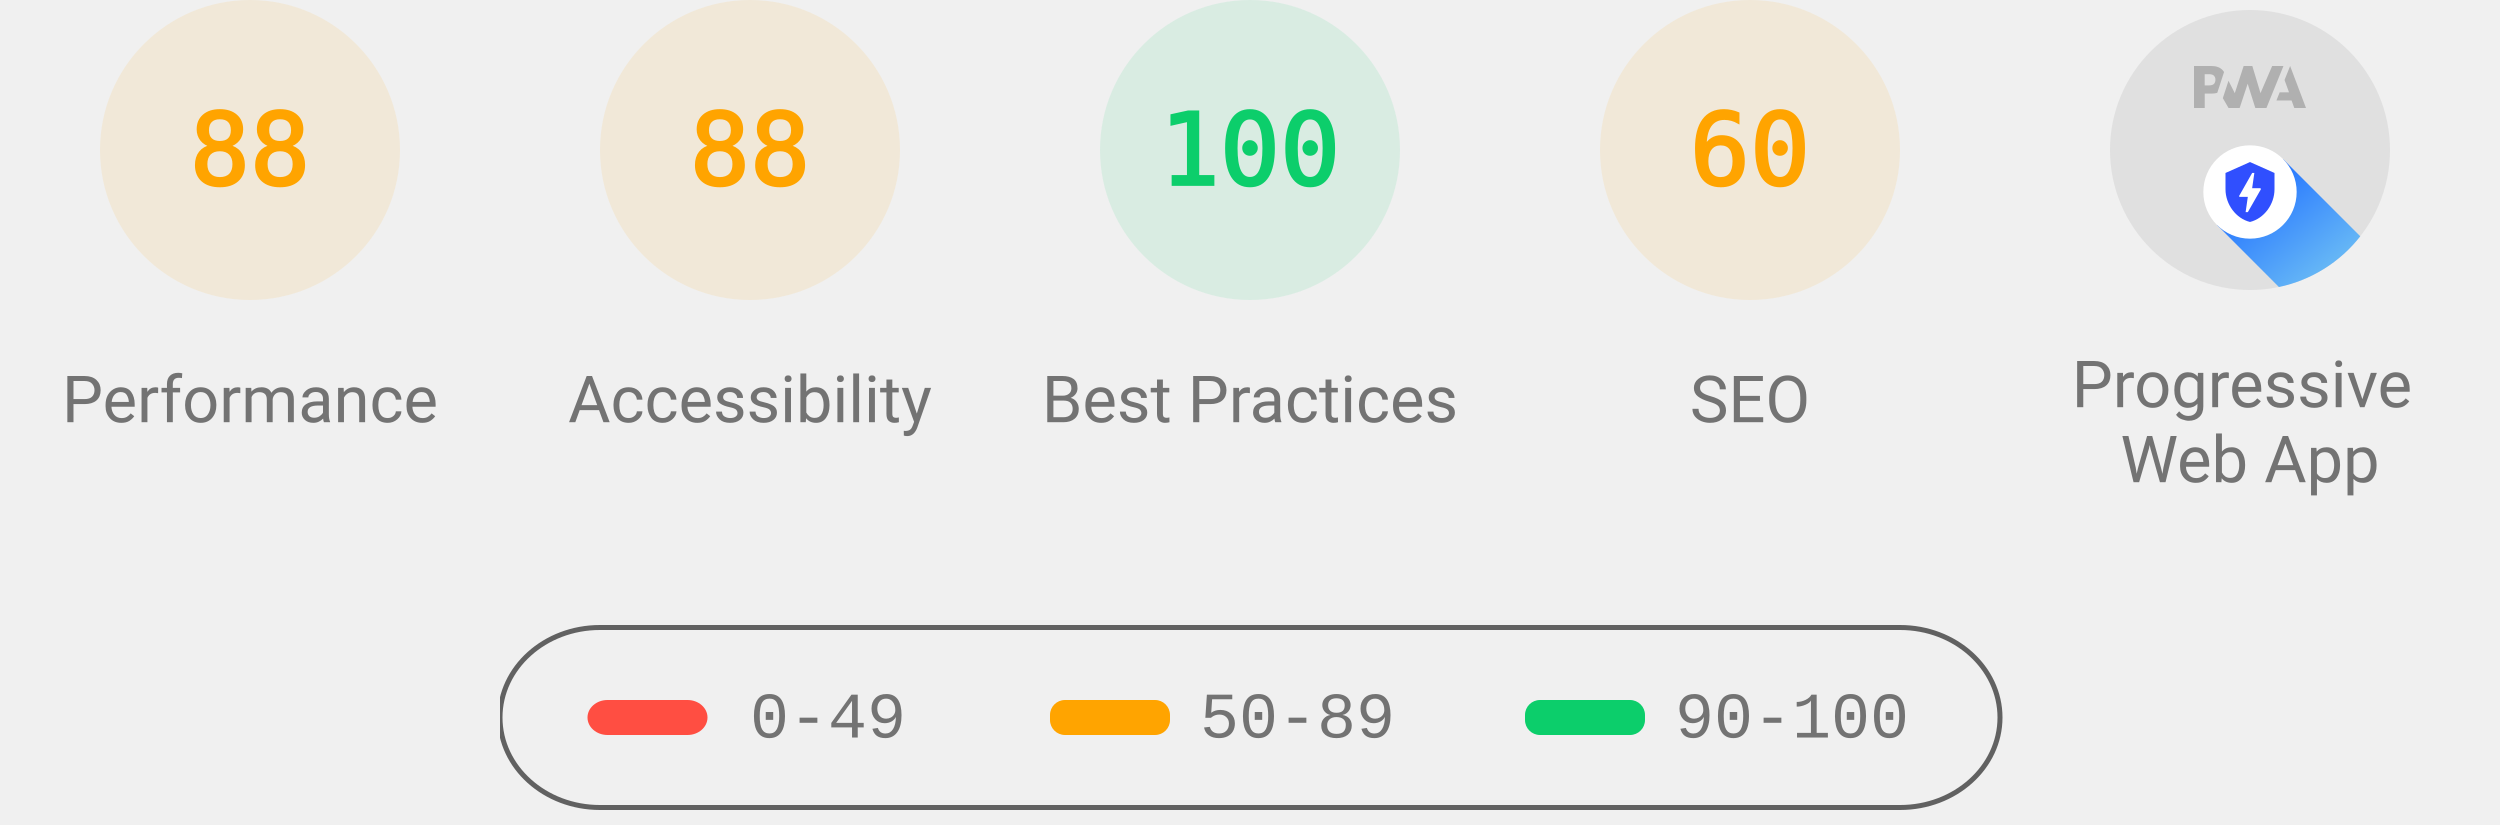
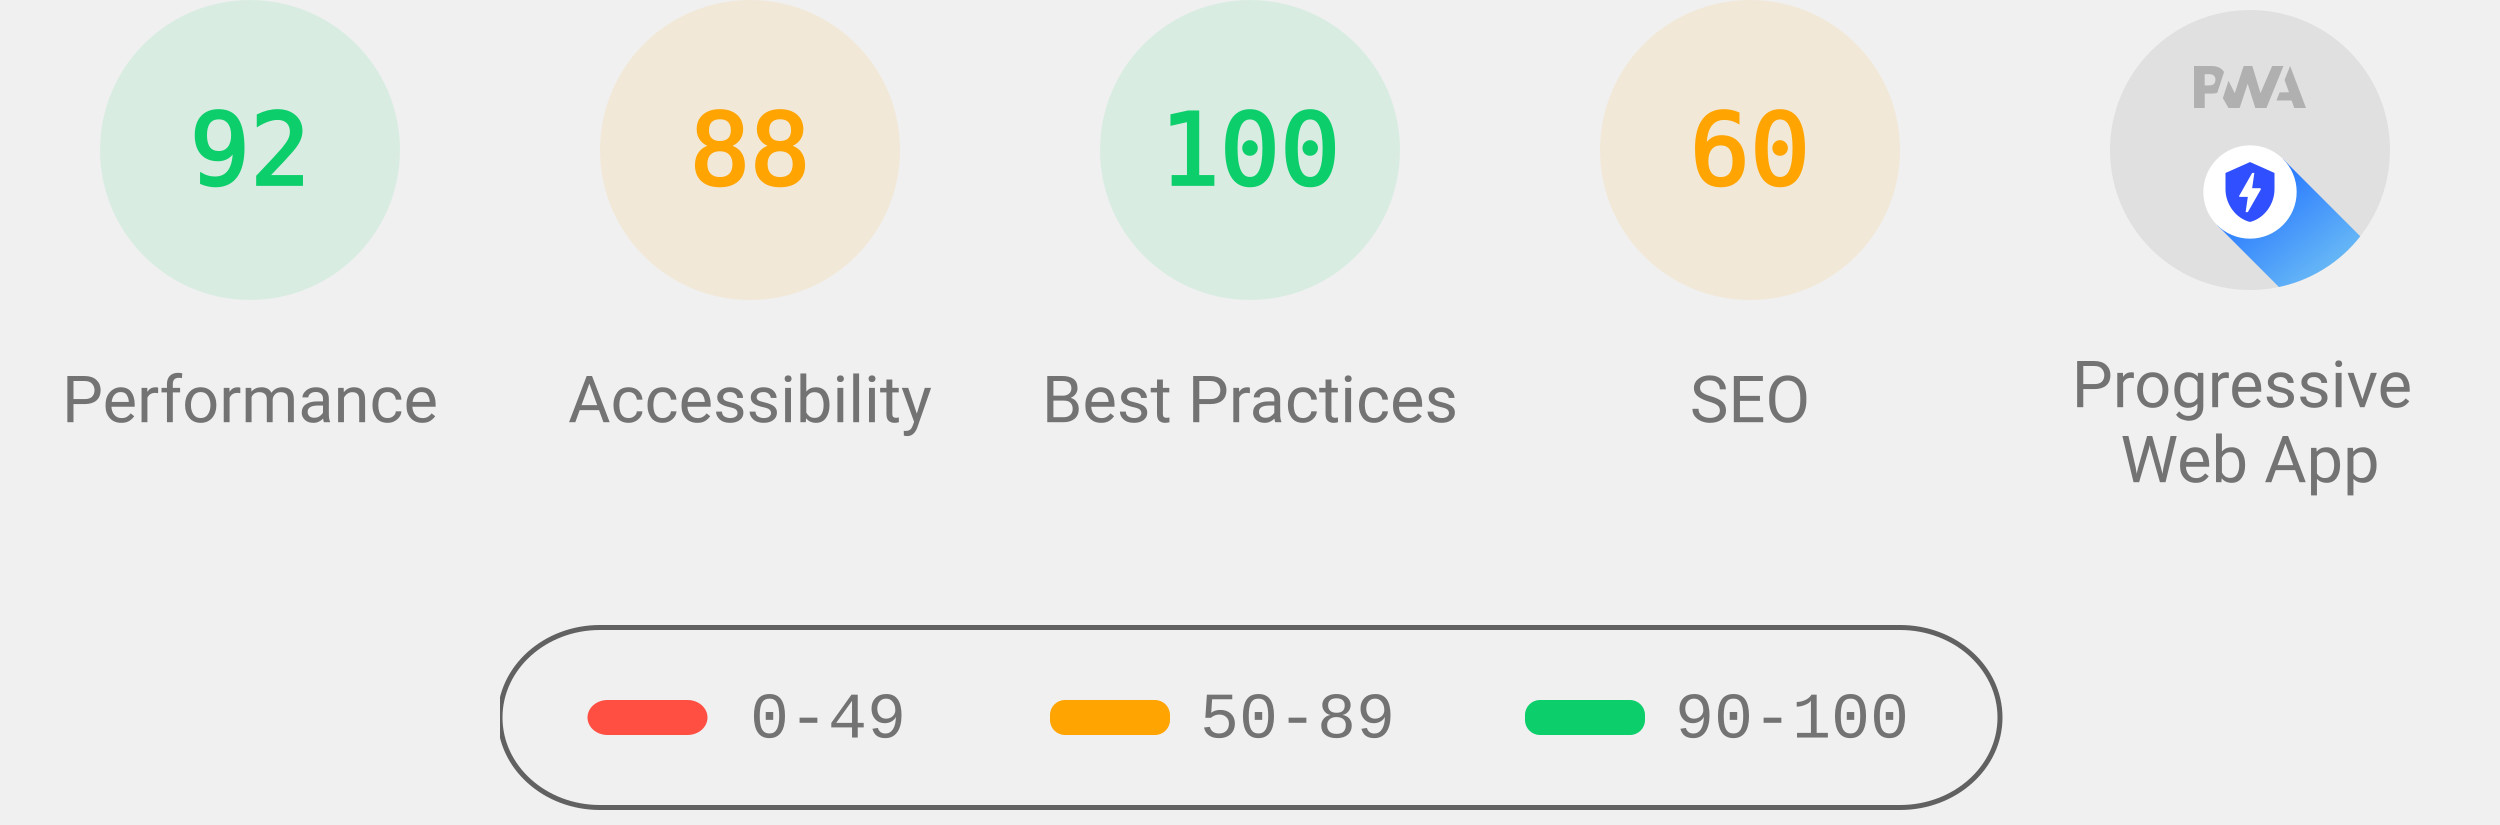
<svg xmlns="http://www.w3.org/2000/svg" class="theme--agnostic" fill="none" width="1000" height="330">
  <style>
			.gauge-base {
				opacity: 0.1
			}

			.gauge-arc {
				fill: none;
				animation-delay: 250ms;
				stroke-linecap: round;
				transform: rotate(-90deg);
				transform-origin: 100px 60px;
				animation: load-gauge 1s ease forwards
			}

			.guage-text {
				font-size: 40px;
				font-family: monospace;
				text-align: center
			}

			.guage-red {
				color: #ff4e42;
				fill: #ff4e42;
				stroke: #ff4e42
			}
			.guage-orange {
				color: #ffa400;
				fill: #ffa400;
				stroke: #ffa400
			}
			.guage-green {
				color: #0cce6b;
				fill: #0cce6b;
				stroke: #0cce6b
			}
			.theme--agnostic .guage-undefined {
				color: #5c5c5c;
				fill: #5c5c5c;
				stroke: #5c5c5c
			}
			.theme--light .guage-undefined {
				color: #1e1e1e;
				fill: #1e1e1e;
				stroke: #1e1e1e
			}
			.theme--dark .guage-undefined {
				color: #f5f5f5;
				fill: #f5f5f5;
				stroke: #f5f5f5
			}

			.guage-title {
				stroke: none;
				font-size: 26px;
				line-height: 26px;
				font-family: Roboto, Halvetica, Arial, sans-serif
			}
			.metric.guage-title {
				font-family: 'Courier New', Courier, monospace
			}
			.theme--agnostic .guage-title {
				color: #737373;
				fill: #737373
			}
			.theme--light .guage-title {
				color: #212121;
				fill: #212121
			}
			.theme--dark .guage-title {
				color: #f5f5f5;
				fill: #f5f5f5
			}

			@keyframes load-gauge {
				from {
					stroke-dasharray: 0 352.858
				}
			}
			.lh-gauge--pwa__disc {
				fill: #e0e0e0
			}
			.lh-gauge--pwa__logo {
				position: relative;
				fill: #b0b0b0
			}
			.lh-gauge--pwa__invisible {
				display: none
			}
			.lh-gauge--pwa__visible {
				display: inline
			}
			.guage-invisible {
				display: none
			}
			.lh-gauge--pwa__logo--primary-color {
				fill: #304ffe
			}
			.theme--agnostic .lh-gauge--pwa__logo--secondary-color {
				fill: #787878
			}
			.theme--light .lh-gauge--pwa__logo--secondary-color {
				fill: #3d3d3d
			}
			.theme--dark .lh-gauge--pwa__logo--secondary-color {
				fill: #d8b6b6
			}
			.theme--light #svg_2 {
				stroke: #00000022
			}
			.theme--agnostic #svg_2 {
				stroke: #616161
			}
			.theme--light #svg_2 {
				stroke: #00000022
			}
			.theme--dark #svg_2 {
				stroke: #f5f5f566
			}
		</style>
-   <svg class="guage-div guage-perf guage-orange" viewBox="0 0 200 200" width="200" height="200" x="0" y="0">
-     <circle class="gauge-base" r="56" cx="100" cy="60" stroke-width="8" />
-     <circle class="gauge-arc guage-arc-1" r="56" cx="100" cy="60" stroke-width="8" style="stroke-dasharray: 309.635, 351.858;" />
-     <text class="guage-text" x="100px" y="60px" alignment-baseline="central" dominant-baseline="central" text-anchor="middle">88</text>
+   <svg class="guage-div guage-perf guage-green" viewBox="0 0 200 200" width="200" height="200" x="0" y="0">
+     <circle class="gauge-base" r="56" cx="100" cy="60" stroke-width="8" />
+     <circle class="gauge-arc guage-arc-1" r="56" cx="100" cy="60" stroke-width="8" style="stroke-dasharray: 323.709, 351.858;" />
+     <text class="guage-text" x="100px" y="60px" alignment-baseline="central" dominant-baseline="central" text-anchor="middle">92</text>
    <text class="guage-title" x="100px" y="160px" alignment-baseline="central" dominant-baseline="central" text-anchor="middle">Performance</text>
  </svg>,<svg class="guage-div guage-perf guage-orange" viewBox="0 0 200 200" width="200" height="200" x="200" y="0">
    <circle class="gauge-base" r="56" cx="100" cy="60" stroke-width="8" />
    <circle class="gauge-arc guage-arc-1" r="56" cx="100" cy="60" stroke-width="8" style="stroke-dasharray: 309.635, 351.858;" />
    <text class="guage-text" x="100px" y="60px" alignment-baseline="central" dominant-baseline="central" text-anchor="middle">88</text>
    <text class="guage-title" x="100px" y="160px" alignment-baseline="central" dominant-baseline="central" text-anchor="middle">Accessibility</text>
  </svg>,<svg class="guage-div guage-perf guage-green" viewBox="0 0 200 200" width="200" height="200" x="400" y="0">
    <circle class="gauge-base" r="56" cx="100" cy="60" stroke-width="8" />
    <circle class="gauge-arc guage-arc-1" r="56" cx="100" cy="60" stroke-width="8" style="stroke-dasharray: 351.858, 351.858;" />
    <text class="guage-text" x="100px" y="60px" alignment-baseline="central" dominant-baseline="central" text-anchor="middle">100</text>
    <text class="guage-title" x="100px" y="160px" alignment-baseline="central" dominant-baseline="central" text-anchor="middle">Best Practices</text>
  </svg>,<svg class="guage-div guage-perf guage-orange" viewBox="0 0 200 200" width="200" height="200" x="600" y="0">
    <circle class="gauge-base" r="56" cx="100" cy="60" stroke-width="8" />
    <circle class="gauge-arc guage-arc-1" r="56" cx="100" cy="60" stroke-width="8" style="stroke-dasharray: 211.115, 351.858;" />
    <text class="guage-text" x="100px" y="60px" alignment-baseline="central" dominant-baseline="central" text-anchor="middle">60</text>
    <text class="guage-title" x="100px" y="160px" alignment-baseline="central" dominant-baseline="central" text-anchor="middle">SEO</text>
  </svg>,<svg class="guage-div guage-pwa" viewBox="0 0 200 200" width="200" height="200" x="800" y="0">
    <svg viewBox="0 0 60 60" width="112" height="112" x="44" y="4">
      <defs>
        <linearGradient id="lh-gauge--pwa__check-circle__gradient-0" x1="50%" y1="0%" x2="50%" y2="100%">
          <stop stop-color="#00C852" offset="0%" />
          <stop stop-color="#009688" offset="100%" />
        </linearGradient>
        <linearGradient id="lh-gauge--pwa__installable__shadow-gradient-0" x1="76.056%" x2="24.111%" y1="82.995%" y2="24.735%">
          <stop stop-color="#A5D6A7" offset="0%" />
          <stop stop-color="#80CBC4" offset="100%" />
        </linearGradient>
        <linearGradient id="lh-gauge--pwa__fast-reliable__shadow-gradient-0" x1="76.056%" y1="82.995%" x2="25.678%" y2="26.493%">
          <stop stop-color="#64B5F6" offset="0%" />
          <stop stop-color="#2979FF" offset="100%" />
        </linearGradient>
        <g id="lh-gauge--pwa__fast-reliable-badge-0">
          <circle fill="#FFFFFF" cx="10" cy="10" r="10" />
          <path fill="#304FFE" d="M10 3.58l5.25 2.34v3.5c0 3.23-2.24 6.26-5.25 7-3.01-.74-5.25-3.77-5.25-7v-3.5L10 3.58zm-.47 10.74l2.76-4.83.03-.07c.04-.08 0-.24-.22-.24h-1.64l.47-3.26h-.47l-2.7 4.77c-.02.01.05-.1-.04.05-.09.16-.1.31.18.31h1.63l-.47 3.27h.47z" />
        </g>
        <g id="lh-gauge--pwa__installable-badge-0">
          <circle fill="#FFFFFF" cx="10" cy="10" r="10" />
          <path fill="#009688" d="M10 4.167A5.835 5.835 0 0 0 4.167 10 5.835 5.835 0 0 0 10 15.833 5.835 5.835 0 0 0 15.833 10 5.835 5.835 0 0 0 10 4.167zm2.917 6.416h-2.334v2.334H9.417v-2.334H7.083V9.417h2.334V7.083h1.166v2.334h2.334v1.166z" />
        </g>
      </defs>
      <g stroke="none" fill-rule="nonzero">
        <circle class="lh-gauge--pwa__disc" cx="30" cy="30" r="30" />
        <g class="lh-gauge--pwa__logo">
          <path d="M35.66 19.39l.7-1.75h2L37.4 15 38.6 12l3.4 9h-2.51l-.58-1.61z" />
          <path d="M33.52 21l3.65-9h-2.42l-2.5 5.82L30.5 12h-1.86l-1.9 5.82-1.35-2.65-1.21 3.72L25.4 21h2.38l1.72-5.2 1.64 5.2z" />
          <path fill-rule="nonzero" d="M20.3 17.91h1.48c.45 0 .85-.05 1.2-.15l.39-1.18 1.07-3.3a2.64 2.64 0 0 0-.28-.37c-.55-.6-1.36-.91-2.42-.91H18v9h2.3V17.9zm1.96-3.84c.22.22.33.5.33.87 0 .36-.1.65-.29.87-.2.23-.59.35-1.15.35h-.86v-2.41h.87c.52 0 .89.1 1.1.32z" />
        </g>
        <rect class="lh-gauge--pwa__component lh-gauge--pwa__na-line lh-gauge--pwa__invisible" fill="#FFFFFF" x="20" y="32" width="20" height="4" rx="2" />
        <g class="lh-gauge--pwa__component lh-gauge--pwa__fast-reliable-badge lh-gauge--pwa__visible" transform="translate(20, 29)">
          <path fill="url(#lh-gauge--pwa__fast-reliable__shadow-gradient-0)" d="M33.63 19.49A30 30 0 0 1 16.2 30.36L3 17.14 17.14 3l16.49 16.49z" />
          <use href="#lh-gauge--pwa__fast-reliable-badge-0" />
        </g>
        <g class="lh-gauge--pwa__component lh-gauge--pwa__installable-badge lh-gauge--pwa__invisible" transform="translate(20, 29)">
          <path fill="url(#lh-gauge--pwa__installable__shadow-gradient-0)" d="M33.629 19.487c-4.272 5.453-10.391 9.39-17.415 10.869L3 17.142 17.142 3 33.63 19.487z" />
          <use href="#lh-gauge--pwa__installable-badge-0" />
        </g>
        <g class="lh-gauge--pwa__component lh-gauge--pwa__fast-reliable-installable-badges lh-gauge--pwa__invisible">
          <g transform="translate(8, 29)">
            <path fill="url(#lh-gauge--pwa__fast-reliable__shadow-gradient-0)" d="M16.321 30.463L3 17.143 17.142 3l22.365 22.365A29.864 29.864 0 0 1 22 31c-1.942 0-3.84-.184-5.679-.537z" />
            <use href="#lh-gauge--pwa__fast-reliable-badge-0" />
          </g>
          <g transform="translate(32, 29)">
            <path fill="url(#lh-gauge--pwa__installable__shadow-gradient-0)" d="M25.982 11.84a30.107 30.107 0 0 1-13.08 15.203L3 17.143 17.142 3l8.84 8.84z" />
            <use href="#lh-gauge--pwa__installable-badge-0" />
          </g>
        </g>
        <g class="lh-gauge--pwa__component lh-gauge--pwa__check-circle lh-gauge--pwa__invisible" transform="translate(18, 28)">
          <circle fill="#FFFFFF" cx="12" cy="12" r="12" />
          <path fill="url(#lh-gauge--pwa__check-circle__gradient-0)" d="M12 2a10 10 0 1 0 0 20 10 10 0 0 0 0-20zm-2 15l-5-5 1.41-1.41L10 14.17l7.59-7.59L19 8l-9 9z" />
        </g>
      </g>
    </svg>
    <text class="guage-title" y="160px" alignment-baseline="central" dominant-baseline="central" text-anchor="middle">
      <tspan x="100px" dy="-6px">Progressive</tspan>
      <tspan x="100px" dy="30px">Web App</tspan>
    </text>
  </svg>
  <svg width="604" height="76" x="200" y="250">
    <g>
      <rect fill="none" id="canvas_background" height="80" width="604" y="-1" x="-1" />
      <g display="none" overflow="visible" y="0" x="0" height="100%" width="100%" id="canvasGrid">
        <rect fill="url(#gridpattern)" stroke-width="0" y="0" x="0" height="100%" width="100%" />
      </g>
    </g>
    <g>
      <rect fill-opacity="0" stroke-width="2" rx="40" id="svg_2" height="72" width="600" y="1" x="0" fill="#000000" />
      <rect stroke="#000" rx="8" id="svg_3" height="14" width="48" y="30" x="35" stroke-opacity="null" stroke-width="0" fill="#ff4e42" />
      <rect stroke="#000" rx="6" id="svg_4" height="14" width="48" y="30" x="220" stroke-opacity="null" stroke-width="0" fill="#ffa400" />
      <rect stroke="#000" rx="6" id="svg_5" height="14" width="48" y="30" x="410" stroke-opacity="null" stroke-width="0" fill="#0cce6b" />
      <text class="metric guage-title" xml:space="preserve" text-anchor="start" font-size="26" id="svg_6" y="45" x="100" stroke-opacity="null" stroke-width="0" stroke="#000">0-49</text>
      <text class="metric guage-title" xml:space="preserve" text-anchor="start" font-size="26" id="svg_7" y="45" x="280" stroke-opacity="null" stroke-width="0" stroke="#000">50-89</text>
      <text class="metric guage-title" xml:space="preserve" text-anchor="start" font-size="26" id="svg_8" y="45" x="470" stroke-opacity="null" stroke-width="0" stroke="#000">90-100</text>
    </g>
  </svg>
</svg>
